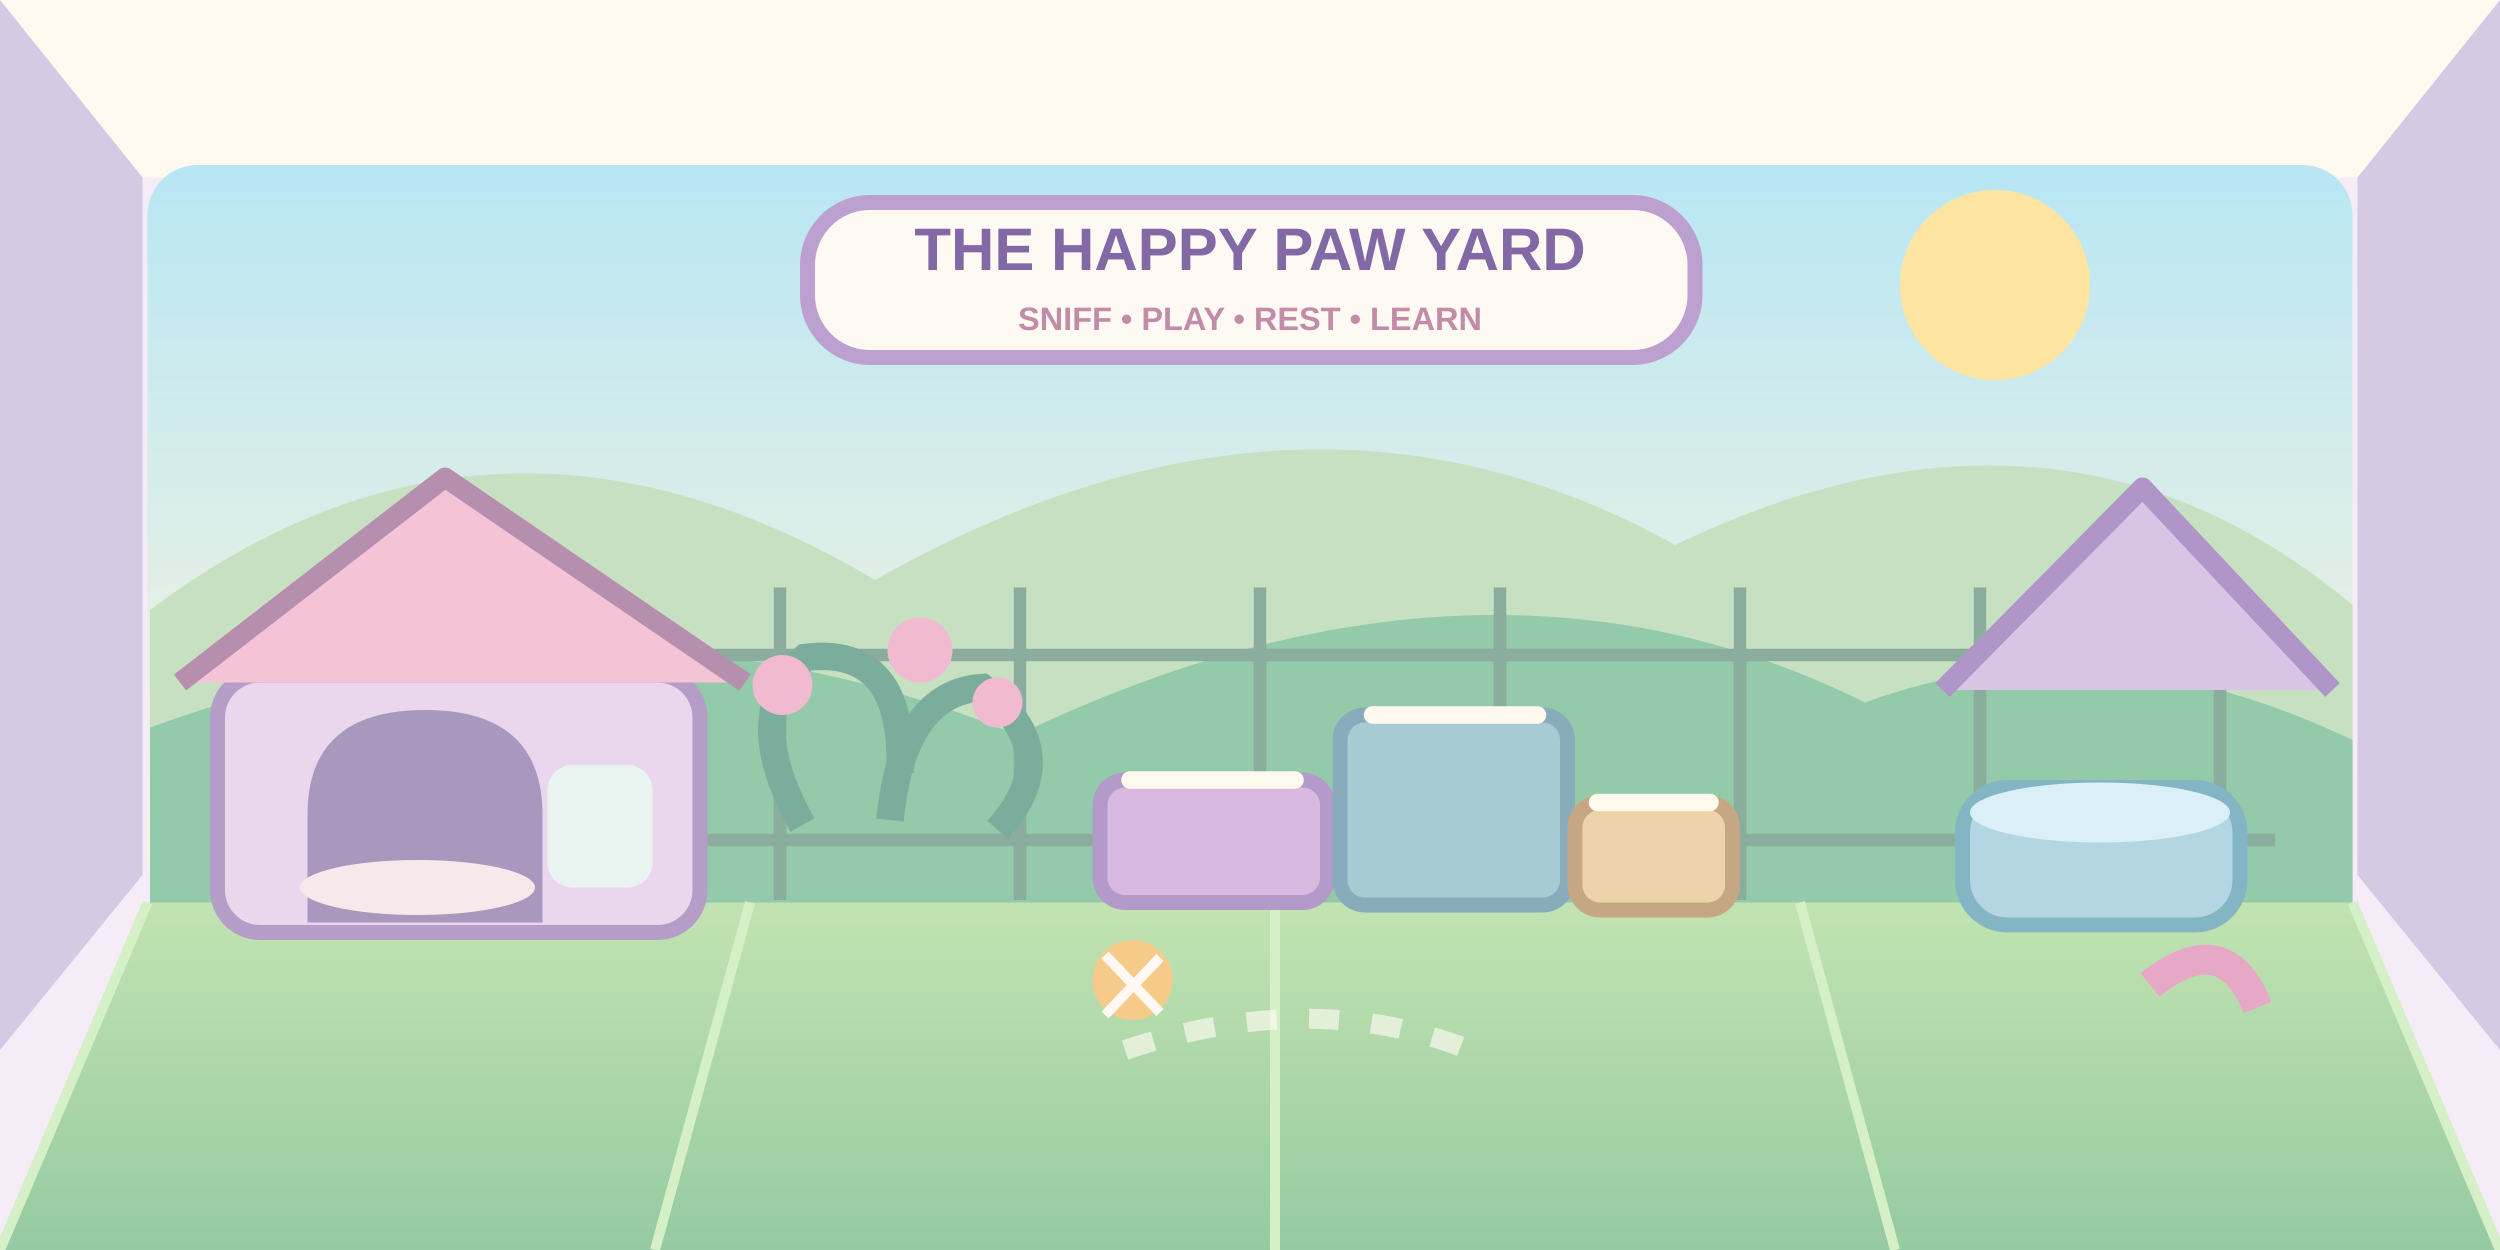
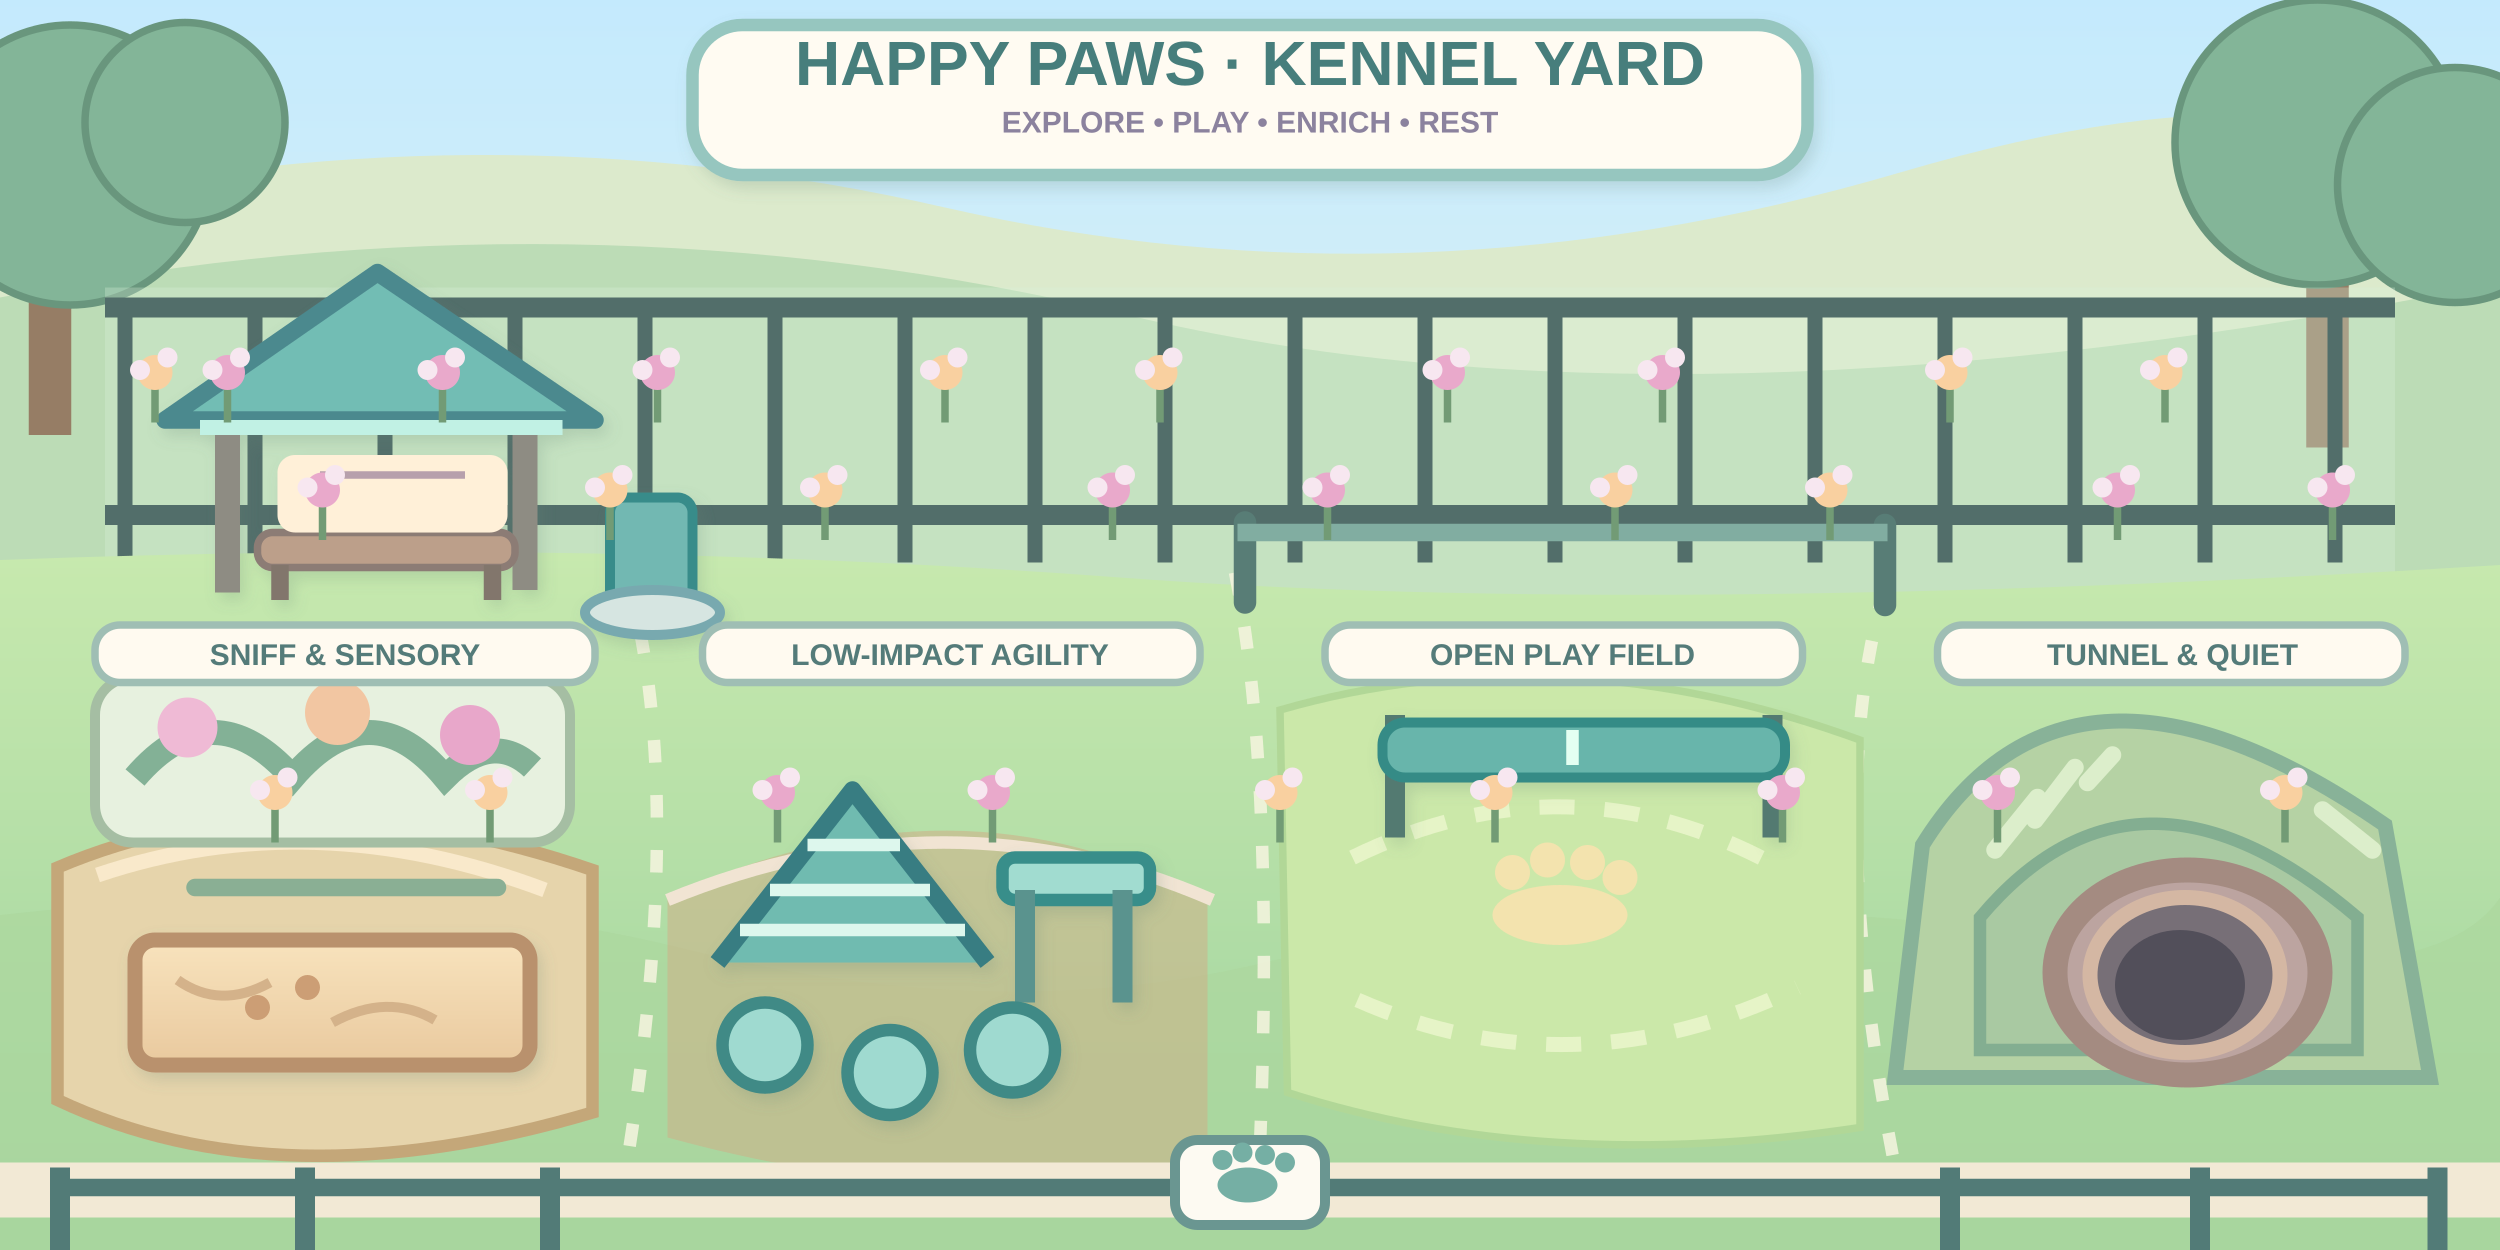
- <svg xmlns="http://www.w3.org/2000/svg" viewBox="0 0 1000 500" aria-label="Pastel illustrated veterinary dog enrichment courtyard" role="img">
+ <svg xmlns="http://www.w3.org/2000/svg" viewBox="0 0 1000 500" role="img" aria-label="Expanded pastel veterinary kennel dog yard with separate sniffing, agility, run, tunnel and quiet recovery spaces; empty placements for user-owned dogs">
  <defs>
-     <linearGradient id="sky" x1="0" x2="0" y1="0" y2="1">
-       <stop stop-color="#b8e6f4" />
-       <stop offset="1" stop-color="#fff5dc" />
+     <linearGradient id="yardSky" x2="0" y2="1">
+       <stop stop-color="#c4eafd" />
+       <stop offset="1" stop-color="#f8f9e9" />
    </linearGradient>
-     <linearGradient id="grass" x1="0" x2="0" y1="0" y2="1">
-       <stop stop-color="#c2e3b1" />
-       <stop offset="1" stop-color="#96caa2" />
+     <linearGradient id="yardGrass" x2="0" y2="1">
+       <stop stop-color="#c7e9ae" />
+       <stop offset="1" stop-color="#9dd29e" />
    </linearGradient>
+     <linearGradient id="yardTeal" x2="0" y2="1">
+       <stop stop-color="#a6dfd5" />
+       <stop offset="1" stop-color="#419b97" />
+     </linearGradient>
+     <linearGradient id="yardSand" x2="0" y2="1">
+       <stop stop-color="#f8e3bd" />
+       <stop offset="1" stop-color="#e9c99e" />
+     </linearGradient>
+     <filter id="yardShadow" x="-20%" y="-30%" width="145%" height="160%">
+       <feDropShadow dx="2" dy="3" stdDeviation="3" flood-color="#648578" flood-opacity=".22" />
+     </filter>
  </defs>
-   <rect width="1000" height="500" fill="#f5ecf8" />
-   <path d="M0 0H1000L944 71H56Z" fill="#fff9ef" />
-   <path d="M0 0L57 71V350L0 420Z M1000 0L943 71V350L1000 420Z" fill="#d5c9e4" />
-   <rect x="59" y="66" width="882" height="296" rx="20" fill="url(#sky)" />
-   <circle cx="798" cy="114" r="38" fill="#ffe5a1" />
-   <path d="M60 244q137-103 290-12q171-97 320-14q154-74 271 24v122H60Z" fill="#c8e0c2" />
-   <path d="M60 291q180-65 347 3q186-89 339-13q92-34 195 15v66H60Z" fill="#93caaa" />
-   <g fill="#e8f7ec" stroke="#8bad9d" stroke-width="5">
-     <path d="M120 235V360M216 235V360M312 235V360M408 235V360M504 235V360M600 235V360M696 235V360M792 235V360M888 235V360M105 262h805M105 336h805" fill="none" />
-   </g>
-   <path d="M59 361H941L1000 500H0Z" fill="url(#grass)" />
-   <path d="M59 361L0 500M941 361L1000 500M300 361L262 500M510 361v139M720 361L758 500" fill="none" stroke="#d5f0c7" stroke-width="4" />
-   <path d="M450 420q75-25 138 0" stroke="#fffaf1" stroke-width="8" stroke-dasharray="12 13" fill="none" opacity=".65" />
-   <rect x="323" y="81" width="355" height="62" rx="25" fill="#fff9f4" stroke="#bca1d0" stroke-width="6" />
-   <text x="500" y="108" text-anchor="middle" font-family="Arial" font-size="24" font-weight="900" fill="#8269a6">THE HAPPY PAW YARD</text>
-   <text x="500" y="132" text-anchor="middle" font-family="Arial" font-size="13" font-weight="900" fill="#c28ca8">SNIFF • PLAY • REST • LEARN</text>
-   <rect x="87" y="270" width="193" height="103" rx="17" fill="#ead6ed" stroke="#b59dc8" stroke-width="6" />
-   <path d="M72 273l106-82 120 82" fill="#f4c3d6" stroke="#b78fae" stroke-width="8" stroke-linejoin="round" />
-   <path d="M123 369v-43q0-42 47-42t47 42v43" fill="#a998be" />
-   <ellipse cx="167" cy="355" rx="47" ry="11" fill="#f7e8eb" />
-   <rect x="219" y="306" width="42" height="49" rx="10" fill="#e9f4f0" />
-   <path d="M321 330q-25-44 1-67q40-5 38 46M356 328q5-51 37-53q34 26 6 57" stroke="#7bad9c" stroke-width="11" fill="none" />
-   <g fill="#f1bad0">
-     <circle cx="313" cy="274" r="12" />
-     <circle cx="368" cy="260" r="13" />
-     <circle cx="399" cy="281" r="10" />
-   </g>
-   <rect x="440" y="312" width="91" height="49" rx="10" fill="#d9b9df" stroke="#b49aca" stroke-width="6" />
-   <rect x="536" y="286" width="91" height="76" rx="10" fill="#a7cbd3" stroke="#89acbd" stroke-width="6" />
-   <rect x="630" y="321" width="63" height="43" rx="10" fill="#edd3aa" stroke="#c6a783" stroke-width="6" />
-   <path d="M452 312h66M549 286h66M639 321h45" stroke="#fff9ee" stroke-width="7" stroke-linecap="round" />
-   <rect x="785" y="315" width="111" height="55" rx="18" fill="#b4d5e2" stroke="#83b5c5" stroke-width="6" />
-   <ellipse cx="840" cy="325" rx="52" ry="12" fill="#daeff7" />
-   <path d="M777 276l80-81 76 81" fill="#d8c5e6" stroke="#af95c8" stroke-width="8" stroke-linejoin="round" />
-   <g>
-     <circle cx="453" cy="392" r="16" fill="#f6cb89" />
-     <path d="M442 382l22 23m0-22-22 23" stroke="#fff8f4" stroke-width="4" />
-     <path d="M860 394q30-24 43 9" stroke="#e7a7c6" stroke-width="12" fill="none" />
+   <rect width="1000" height="500" fill="url(#yardSky)" />
+   <path d="M0 85Q190 40 378 83T760 69T1000 96V231H0Z" fill="#dceacc" />
+   <path d="M0 119Q230 73 451 126T1000 113V244H0Z" fill="#bcdcb6" />
+   <g fill="#83b598" stroke="#69967d" stroke-width="3">
+     <path d="M20 174V67" stroke="#967d65" stroke-width="17" />
+     <circle cx="28" cy="66" r="56" />
+     <circle cx="74" cy="49" r="40" />
+     <path d="M931 179V84" stroke="#967d65" stroke-width="17" />
+     <circle cx="927" cy="57" r="57" />
+     <circle cx="982" cy="74" r="47" />
+   </g>
+   <path d="M42 115H958V238H42Z" fill="#daf0da" opacity=".3" />
+   <path d="M42 123H958M42 206H958" stroke="#526e6a" stroke-width="8" />
+   <path d="M50 121v104" stroke="#526e6a" stroke-width="6" />
+   <path d="M102 121v104" stroke="#526e6a" stroke-width="6" />
+   <path d="M154 121v104" stroke="#526e6a" stroke-width="6" />
+   <path d="M206 121v104" stroke="#526e6a" stroke-width="6" />
+   <path d="M258 121v104" stroke="#526e6a" stroke-width="6" />
+   <path d="M310 121v104" stroke="#526e6a" stroke-width="6" />
+   <path d="M362 121v104" stroke="#526e6a" stroke-width="6" />
+   <path d="M414 121v104" stroke="#526e6a" stroke-width="6" />
+   <path d="M466 121v104" stroke="#526e6a" stroke-width="6" />
+   <path d="M518 121v104" stroke="#526e6a" stroke-width="6" />
+   <path d="M570 121v104" stroke="#526e6a" stroke-width="6" />
+   <path d="M622 121v104" stroke="#526e6a" stroke-width="6" />
+   <path d="M674 121v104" stroke="#526e6a" stroke-width="6" />
+   <path d="M726 121v104" stroke="#526e6a" stroke-width="6" />
+   <path d="M778 121v104" stroke="#526e6a" stroke-width="6" />
+   <path d="M830 121v104" stroke="#526e6a" stroke-width="6" />
+   <path d="M882 121v104" stroke="#526e6a" stroke-width="6" />
+   <path d="M934 121v104" stroke="#526e6a" stroke-width="6" />
+   <path d="M0 224Q235 215 448 231T1000 226V500H0Z" fill="url(#yardGrass)" />
+   <path d="M0 366Q150 349 276 380T510 384Q675 350 823 376T1000 359V500H0Z" fill="#acd79e" opacity=".7" />
+   <path d="M251 231Q276 321 248 482M494 229Q511 314 503 482M754 235Q728 323 761 482" stroke="#f6f5df" stroke-width="5" stroke-dasharray="9 13" fill="none" opacity=".85" />
+   <rect x="277" y="10" width="446" height="60" rx="20" fill="#fffbf2" stroke="#96c6bf" stroke-width="5" filter="url(#yardShadow)" />
+   <text x="500" y="34" font-family="Arial,sans-serif" font-size="25" text-anchor="middle" fill="#477e7c" font-weight="900">HAPPY PAWS · KENNEL YARD</text>
+   <text x="500" y="53" font-family="Arial,sans-serif" font-size="12" font-weight="800" text-anchor="middle" fill="#8b829e">EXPLORE  •  PLAY  •  ENRICH  •  REST</text>
+   <path d="M23 347Q117 307 237 348V445Q112 482 23 440Z" fill="#e6d4ab" stroke="#c4a779" stroke-width="5" />
+   <path d="M39 350Q125 321 218 356" fill="none" stroke="#f9e9cb" stroke-width="6" />
+   <rect x="38" y="271" width="190" height="66" rx="15" fill="#e7f1df" stroke="#a5bea3" stroke-width="4" />
+   <path d="M54 311q31-36 63 0q31-36 61 0q19-19 35-4" fill="none" stroke="#83b196" stroke-width="10" />
+   <circle cx="75" cy="291" r="12" fill="#efbad5" />
+   <circle cx="135" cy="285" r="13" fill="#f2c6a2" />
+   <circle cx="188" cy="294" r="12" fill="#e8a7ca" />
+   <g filter="url(#yardShadow)">
+     <rect x="54" y="376" width="158" height="50" rx="8" fill="url(#yardSand)" stroke="#b9916d" stroke-width="6" />
+     <path d="M71 392q17 12 37 1M133 409q22-12 41-1" fill="none" stroke="#d4b28a" stroke-width="4" />
+     <circle cx="103" cy="403" r="5" fill="#cc9e74" />
+     <circle cx="123" cy="395" r="5" fill="#cc9e74" />
+   </g>
+   <path d="M78 355h121" stroke="#8aaf94" stroke-width="7" stroke-linecap="round" />
+   <path d="M267 359Q383 305 483 360V468Q380 486 267 455Z" fill="#cfad87" opacity=".53" />
+   <path d="M267 360Q379 314 485 360" stroke="#f1e4d3" stroke-width="5" fill="none" />
+   <g filter="url(#yardShadow)">
+     <path d="M287 385L341 316L395 385" fill="#70bbb0" stroke="#377d82" stroke-width="7" stroke-linejoin="round" />
+     <path d="M308 356h64M323 338h37M296 372h90" stroke="#ddf7ed" stroke-width="5" />
+     <rect x="401" y="343" width="59" height="17" rx="5" fill="#a1dcd0" stroke="#388e8a" stroke-width="5" />
+     <path d="M410 356v45M449 356v45" stroke="#5a938e" stroke-width="8" />
+     <circle cx="306" cy="418" r="17" fill="#9fdad0" stroke="#3f8a86" stroke-width="5" />
+     <circle cx="356" cy="429" r="17" fill="#9fdad0" stroke="#3f8a86" stroke-width="5" />
+     <circle cx="405" cy="420" r="17" fill="#9fdad0" stroke="#3f8a86" stroke-width="5" />
+   </g>
+   <path d="M512 284Q623 252 744 296V451Q618 470 515 437Z" fill="#cbe8a9" stroke="#b1d797" stroke-width="3" />
+   <path d="M541 343Q627 301 710 346M543 400Q629 438 719 395" stroke="#e6f4c7" stroke-width="6" stroke-dasharray="14 12" fill="none" />
+   <g fill="#f7e2ae" opacity=".9">
+     <ellipse cx="624" cy="366" rx="27" ry="12" />
+     <circle cx="605" cy="349" r="7" />
+     <circle cx="619" cy="344" r="7" />
+     <circle cx="635" cy="345" r="7" />
+     <circle cx="648" cy="351" r="7" />
+   </g>
+   <g filter="url(#yardShadow)">
+     <path d="M558 286v49M709 286v49" stroke="#527a71" stroke-width="8" />
+     <rect x="553" y="289" width="161" height="22" rx="9" fill="#67b5ab" stroke="#368b86" stroke-width="4" />
+     <path d="M629 292v14" stroke="#e4fff2" stroke-width="5" />
+   </g>
+   <path d="M769 338q59-95 185-8l18 101H758Z" fill="#b5d2a4" stroke="#88b298" stroke-width="6" />
+   <path d="M792 367q63-75 151 0v53H792Z" fill="#a9c9a2" stroke="#83ae91" stroke-width="5" />
+   <ellipse cx="875" cy="389" rx="53" ry="41" fill="#bca4a0" stroke="#a48b81" stroke-width="10" />
+   <ellipse cx="874" cy="390" rx="38" ry="31" fill="#776f77" stroke="#d4b7a3" stroke-width="6" />
+   <ellipse cx="872" cy="394" rx="26" ry="22" fill="#524f5a" />
+   <path d="M798 340l17-21M814 328l16-21M835 313l10-11M929 324l20 16" stroke="#dceecb" stroke-width="7" stroke-linecap="round" />
+   <g filter="url(#yardShadow)">
+     <path d="M91 237V164M210 236V164" stroke="#8e8c83" stroke-width="10" />
+     <path d="M66 168l85-59 87 59Z" fill="#72bdb4" stroke="#4c898e" stroke-width="7" stroke-linejoin="round" />
+     <path d="M80 171h145" stroke="#c1f1e4" stroke-width="6" />
+     <rect x="103" y="213" width="103" height="14" rx="6" fill="#bc9f8a" stroke="#8c7c74" stroke-width="3" />
+     <path d="M112 226v14M197 226v14" stroke="#82766c" stroke-width="7" />
+     <rect x="111" y="182" width="92" height="31" rx="7" fill="#fff0d8" />
+     <path d="M128 190h58" stroke="#b7a0ac" stroke-width="3" />
+     <rect x="244" y="199" width="33" height="48" rx="6" fill="#72b8b2" stroke="#398c8a" stroke-width="4" />
+     <ellipse cx="261" cy="245" rx="27" ry="9" fill="#d6e5e1" stroke="#78a9af" stroke-width="4" />
+   </g>
+   <path d="M498 241v-32M754 242v-32" stroke="#587d76" stroke-width="9" stroke-linecap="round" />
+   <path d="M495 213h260" stroke="#81ada1" stroke-width="7" />
+   <g transform="translate(62 156)">
+     <path d="M0 13V-4" stroke="#729b75" stroke-width="3" />
+     <circle cy="-7" r="7" fill="#f9d0a0" />
+     <circle cx="-6" cy="-8" r="4" fill="#f7e7f0" />
+     <circle cx="5" cy="-13" r="4" fill="#f7e7f0" />
+   </g>
+   <g transform="translate(129 203)">
+     <path d="M0 13V-4" stroke="#729b75" stroke-width="3" />
+     <circle cy="-7" r="7" fill="#e9a9cb" />
+     <circle cx="-6" cy="-8" r="4" fill="#f7e7f0" />
+     <circle cx="5" cy="-13" r="4" fill="#f7e7f0" />
+   </g>
+   <g transform="translate(196 324)">
+     <path d="M0 13V-4" stroke="#729b75" stroke-width="3" />
+     <circle cy="-7" r="7" fill="#f9d0a0" />
+     <circle cx="-6" cy="-8" r="4" fill="#f7e7f0" />
+     <circle cx="5" cy="-13" r="4" fill="#f7e7f0" />
+   </g>
+   <g transform="translate(263 156)">
+     <path d="M0 13V-4" stroke="#729b75" stroke-width="3" />
+     <circle cy="-7" r="7" fill="#e9a9cb" />
+     <circle cx="-6" cy="-8" r="4" fill="#f7e7f0" />
+     <circle cx="5" cy="-13" r="4" fill="#f7e7f0" />
+   </g>
+   <g transform="translate(330 203)">
+     <path d="M0 13V-4" stroke="#729b75" stroke-width="3" />
+     <circle cy="-7" r="7" fill="#f9d0a0" />
+     <circle cx="-6" cy="-8" r="4" fill="#f7e7f0" />
+     <circle cx="5" cy="-13" r="4" fill="#f7e7f0" />
+   </g>
+   <g transform="translate(397 324)">
+     <path d="M0 13V-4" stroke="#729b75" stroke-width="3" />
+     <circle cy="-7" r="7" fill="#e9a9cb" />
+     <circle cx="-6" cy="-8" r="4" fill="#f7e7f0" />
+     <circle cx="5" cy="-13" r="4" fill="#f7e7f0" />
+   </g>
+   <g transform="translate(464 156)">
+     <path d="M0 13V-4" stroke="#729b75" stroke-width="3" />
+     <circle cy="-7" r="7" fill="#f9d0a0" />
+     <circle cx="-6" cy="-8" r="4" fill="#f7e7f0" />
+     <circle cx="5" cy="-13" r="4" fill="#f7e7f0" />
+   </g>
+   <g transform="translate(531 203)">
+     <path d="M0 13V-4" stroke="#729b75" stroke-width="3" />
+     <circle cy="-7" r="7" fill="#e9a9cb" />
+     <circle cx="-6" cy="-8" r="4" fill="#f7e7f0" />
+     <circle cx="5" cy="-13" r="4" fill="#f7e7f0" />
+   </g>
+   <g transform="translate(598 324)">
+     <path d="M0 13V-4" stroke="#729b75" stroke-width="3" />
+     <circle cy="-7" r="7" fill="#f9d0a0" />
+     <circle cx="-6" cy="-8" r="4" fill="#f7e7f0" />
+     <circle cx="5" cy="-13" r="4" fill="#f7e7f0" />
+   </g>
+   <g transform="translate(665 156)">
+     <path d="M0 13V-4" stroke="#729b75" stroke-width="3" />
+     <circle cy="-7" r="7" fill="#e9a9cb" />
+     <circle cx="-6" cy="-8" r="4" fill="#f7e7f0" />
+     <circle cx="5" cy="-13" r="4" fill="#f7e7f0" />
+   </g>
+   <g transform="translate(732 203)">
+     <path d="M0 13V-4" stroke="#729b75" stroke-width="3" />
+     <circle cy="-7" r="7" fill="#f9d0a0" />
+     <circle cx="-6" cy="-8" r="4" fill="#f7e7f0" />
+     <circle cx="5" cy="-13" r="4" fill="#f7e7f0" />
+   </g>
+   <g transform="translate(799 324)">
+     <path d="M0 13V-4" stroke="#729b75" stroke-width="3" />
+     <circle cy="-7" r="7" fill="#e9a9cb" />
+     <circle cx="-6" cy="-8" r="4" fill="#f7e7f0" />
+     <circle cx="5" cy="-13" r="4" fill="#f7e7f0" />
+   </g>
+   <g transform="translate(866 156)">
+     <path d="M0 13V-4" stroke="#729b75" stroke-width="3" />
+     <circle cy="-7" r="7" fill="#f9d0a0" />
+     <circle cx="-6" cy="-8" r="4" fill="#f7e7f0" />
+     <circle cx="5" cy="-13" r="4" fill="#f7e7f0" />
+   </g>
+   <g transform="translate(933 203)">
+     <path d="M0 13V-4" stroke="#729b75" stroke-width="3" />
+     <circle cy="-7" r="7" fill="#e9a9cb" />
+     <circle cx="-6" cy="-8" r="4" fill="#f7e7f0" />
+     <circle cx="5" cy="-13" r="4" fill="#f7e7f0" />
+   </g>
+   <g transform="translate(110 324)">
+     <path d="M0 13V-4" stroke="#729b75" stroke-width="3" />
+     <circle cy="-7" r="7" fill="#f9d0a0" />
+     <circle cx="-6" cy="-8" r="4" fill="#f7e7f0" />
+     <circle cx="5" cy="-13" r="4" fill="#f7e7f0" />
+   </g>
+   <g transform="translate(177 156)">
+     <path d="M0 13V-4" stroke="#729b75" stroke-width="3" />
+     <circle cy="-7" r="7" fill="#e9a9cb" />
+     <circle cx="-6" cy="-8" r="4" fill="#f7e7f0" />
+     <circle cx="5" cy="-13" r="4" fill="#f7e7f0" />
+   </g>
+   <g transform="translate(244 203)">
+     <path d="M0 13V-4" stroke="#729b75" stroke-width="3" />
+     <circle cy="-7" r="7" fill="#f9d0a0" />
+     <circle cx="-6" cy="-8" r="4" fill="#f7e7f0" />
+     <circle cx="5" cy="-13" r="4" fill="#f7e7f0" />
+   </g>
+   <g transform="translate(311 324)">
+     <path d="M0 13V-4" stroke="#729b75" stroke-width="3" />
+     <circle cy="-7" r="7" fill="#e9a9cb" />
+     <circle cx="-6" cy="-8" r="4" fill="#f7e7f0" />
+     <circle cx="5" cy="-13" r="4" fill="#f7e7f0" />
+   </g>
+   <g transform="translate(378 156)">
+     <path d="M0 13V-4" stroke="#729b75" stroke-width="3" />
+     <circle cy="-7" r="7" fill="#f9d0a0" />
+     <circle cx="-6" cy="-8" r="4" fill="#f7e7f0" />
+     <circle cx="5" cy="-13" r="4" fill="#f7e7f0" />
+   </g>
+   <g transform="translate(445 203)">
+     <path d="M0 13V-4" stroke="#729b75" stroke-width="3" />
+     <circle cy="-7" r="7" fill="#e9a9cb" />
+     <circle cx="-6" cy="-8" r="4" fill="#f7e7f0" />
+     <circle cx="5" cy="-13" r="4" fill="#f7e7f0" />
+   </g>
+   <g transform="translate(512 324)">
+     <path d="M0 13V-4" stroke="#729b75" stroke-width="3" />
+     <circle cy="-7" r="7" fill="#f9d0a0" />
+     <circle cx="-6" cy="-8" r="4" fill="#f7e7f0" />
+     <circle cx="5" cy="-13" r="4" fill="#f7e7f0" />
+   </g>
+   <g transform="translate(579 156)">
+     <path d="M0 13V-4" stroke="#729b75" stroke-width="3" />
+     <circle cy="-7" r="7" fill="#e9a9cb" />
+     <circle cx="-6" cy="-8" r="4" fill="#f7e7f0" />
+     <circle cx="5" cy="-13" r="4" fill="#f7e7f0" />
+   </g>
+   <g transform="translate(646 203)">
+     <path d="M0 13V-4" stroke="#729b75" stroke-width="3" />
+     <circle cy="-7" r="7" fill="#f9d0a0" />
+     <circle cx="-6" cy="-8" r="4" fill="#f7e7f0" />
+     <circle cx="5" cy="-13" r="4" fill="#f7e7f0" />
+   </g>
+   <g transform="translate(713 324)">
+     <path d="M0 13V-4" stroke="#729b75" stroke-width="3" />
+     <circle cy="-7" r="7" fill="#e9a9cb" />
+     <circle cx="-6" cy="-8" r="4" fill="#f7e7f0" />
+     <circle cx="5" cy="-13" r="4" fill="#f7e7f0" />
+   </g>
+   <g transform="translate(780 156)">
+     <path d="M0 13V-4" stroke="#729b75" stroke-width="3" />
+     <circle cy="-7" r="7" fill="#f9d0a0" />
+     <circle cx="-6" cy="-8" r="4" fill="#f7e7f0" />
+     <circle cx="5" cy="-13" r="4" fill="#f7e7f0" />
+   </g>
+   <g transform="translate(847 203)">
+     <path d="M0 13V-4" stroke="#729b75" stroke-width="3" />
+     <circle cy="-7" r="7" fill="#e9a9cb" />
+     <circle cx="-6" cy="-8" r="4" fill="#f7e7f0" />
+     <circle cx="5" cy="-13" r="4" fill="#f7e7f0" />
+   </g>
+   <g transform="translate(914 324)">
+     <path d="M0 13V-4" stroke="#729b75" stroke-width="3" />
+     <circle cy="-7" r="7" fill="#f9d0a0" />
+     <circle cx="-6" cy="-8" r="4" fill="#f7e7f0" />
+     <circle cx="5" cy="-13" r="4" fill="#f7e7f0" />
+   </g>
+   <g transform="translate(91 156)">
+     <path d="M0 13V-4" stroke="#729b75" stroke-width="3" />
+     <circle cy="-7" r="7" fill="#e9a9cb" />
+     <circle cx="-6" cy="-8" r="4" fill="#f7e7f0" />
+     <circle cx="5" cy="-13" r="4" fill="#f7e7f0" />
+   </g>
+   <g font-family="Arial,sans-serif" font-size="12" font-weight="900" text-anchor="middle">
+     <rect x="38" y="250" width="200" height="23" rx="10" fill="#fffaf0" stroke="#9fbeb4" stroke-width="3" />
+     <text x="138" y="266" fill="#547b79">SNIFF &amp; SENSORY</text>
+     <rect x="281" y="250" width="199" height="23" rx="10" fill="#fffaf0" stroke="#9fbeb4" stroke-width="3" />
+     <text x="380" y="266" fill="#547b79">LOW-IMPACT AGILITY</text>
+     <rect x="530" y="250" width="191" height="23" rx="10" fill="#fffaf0" stroke="#9fbeb4" stroke-width="3" />
+     <text x="625" y="266" fill="#547b79">OPEN PLAY FIELD</text>
+     <rect x="775" y="250" width="187" height="23" rx="10" fill="#fffaf0" stroke="#9fbeb4" stroke-width="3" />
+     <text x="869" y="266" fill="#547b79">TUNNEL &amp; QUIET</text>
+   </g>
+   <path d="M0 476H1000" stroke="#f2e9d5" stroke-width="22" />
+   <path d="M25 475H975" stroke="#527b77" stroke-width="7" />
+   <path d="M24 467v33M122 467v33M220 467v33M780 467v33M880 467v33M975 467v33" stroke="#527b77" stroke-width="8" />
+   <rect x="470" y="456" width="60" height="34" rx="9" fill="#fdfaf2" stroke="#6a9691" stroke-width="4" />
+   <g fill="#75afa4">
+     <ellipse cx="499" cy="474" rx="12" ry="7" />
+     <circle cx="489" cy="464" r="4" />
+     <circle cx="497" cy="461" r="4" />
+     <circle cx="506" cy="462" r="4" />
+     <circle cx="514" cy="465" r="4" />
  </g>
</svg>
